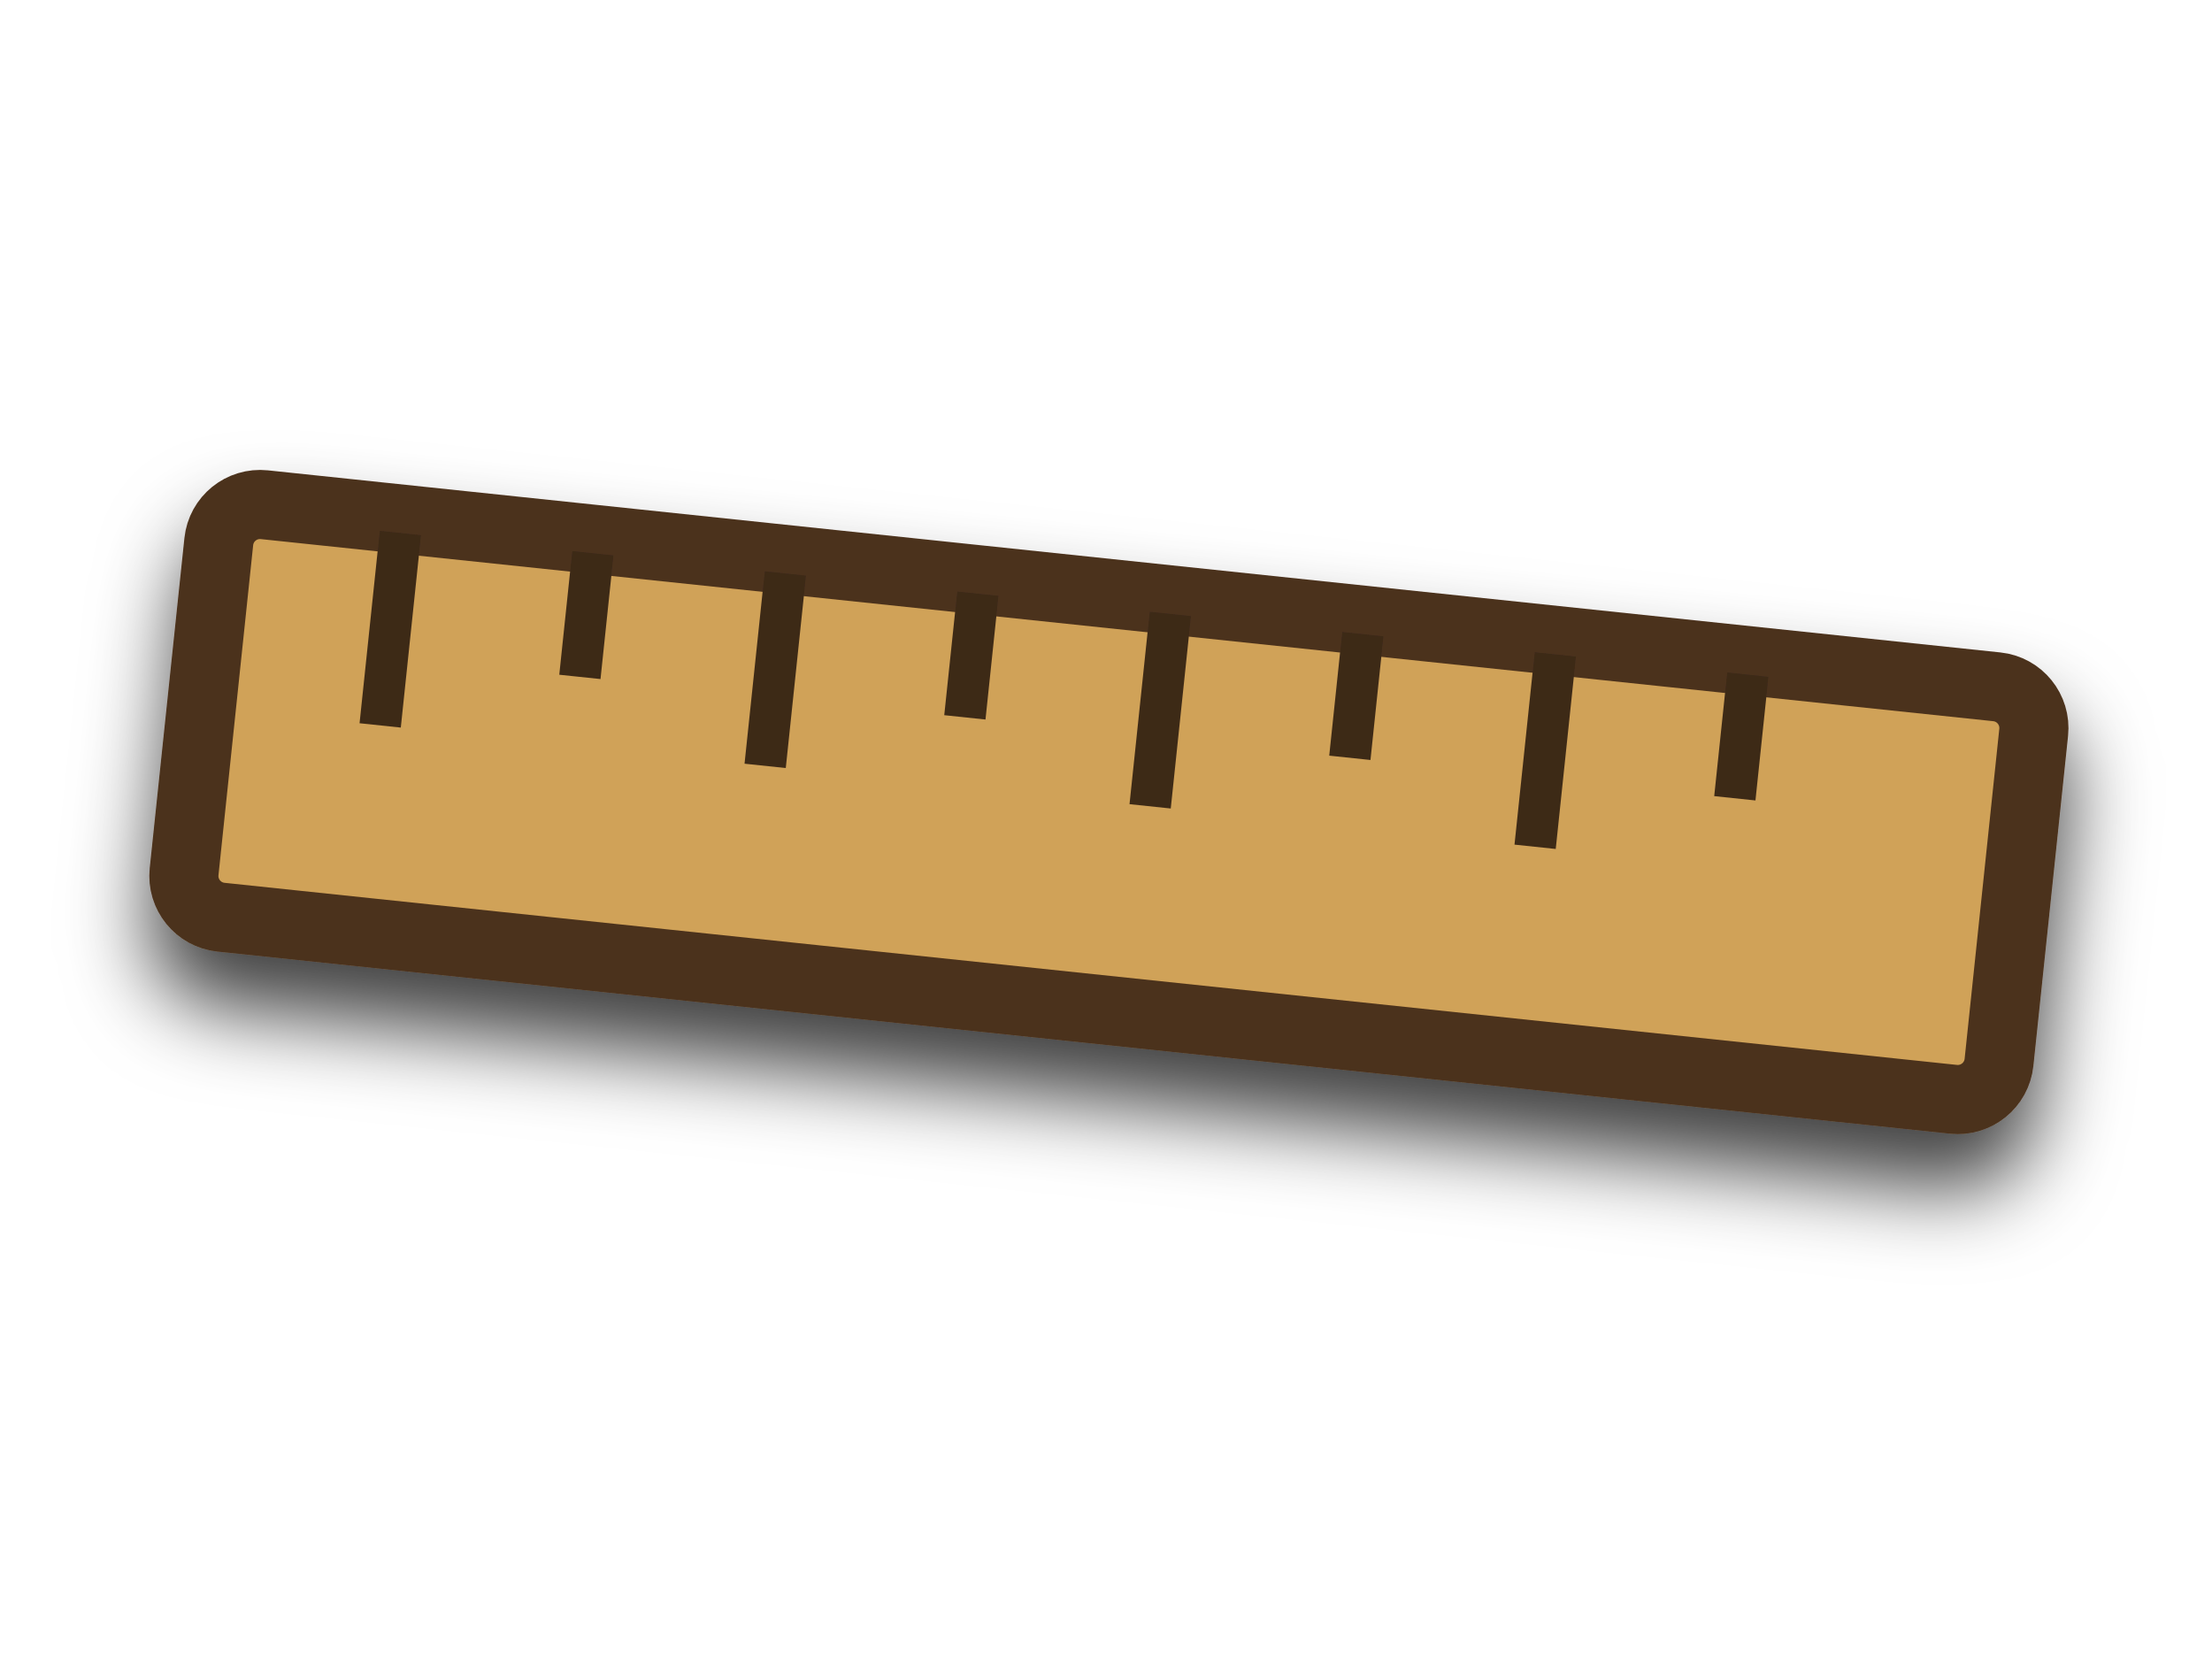
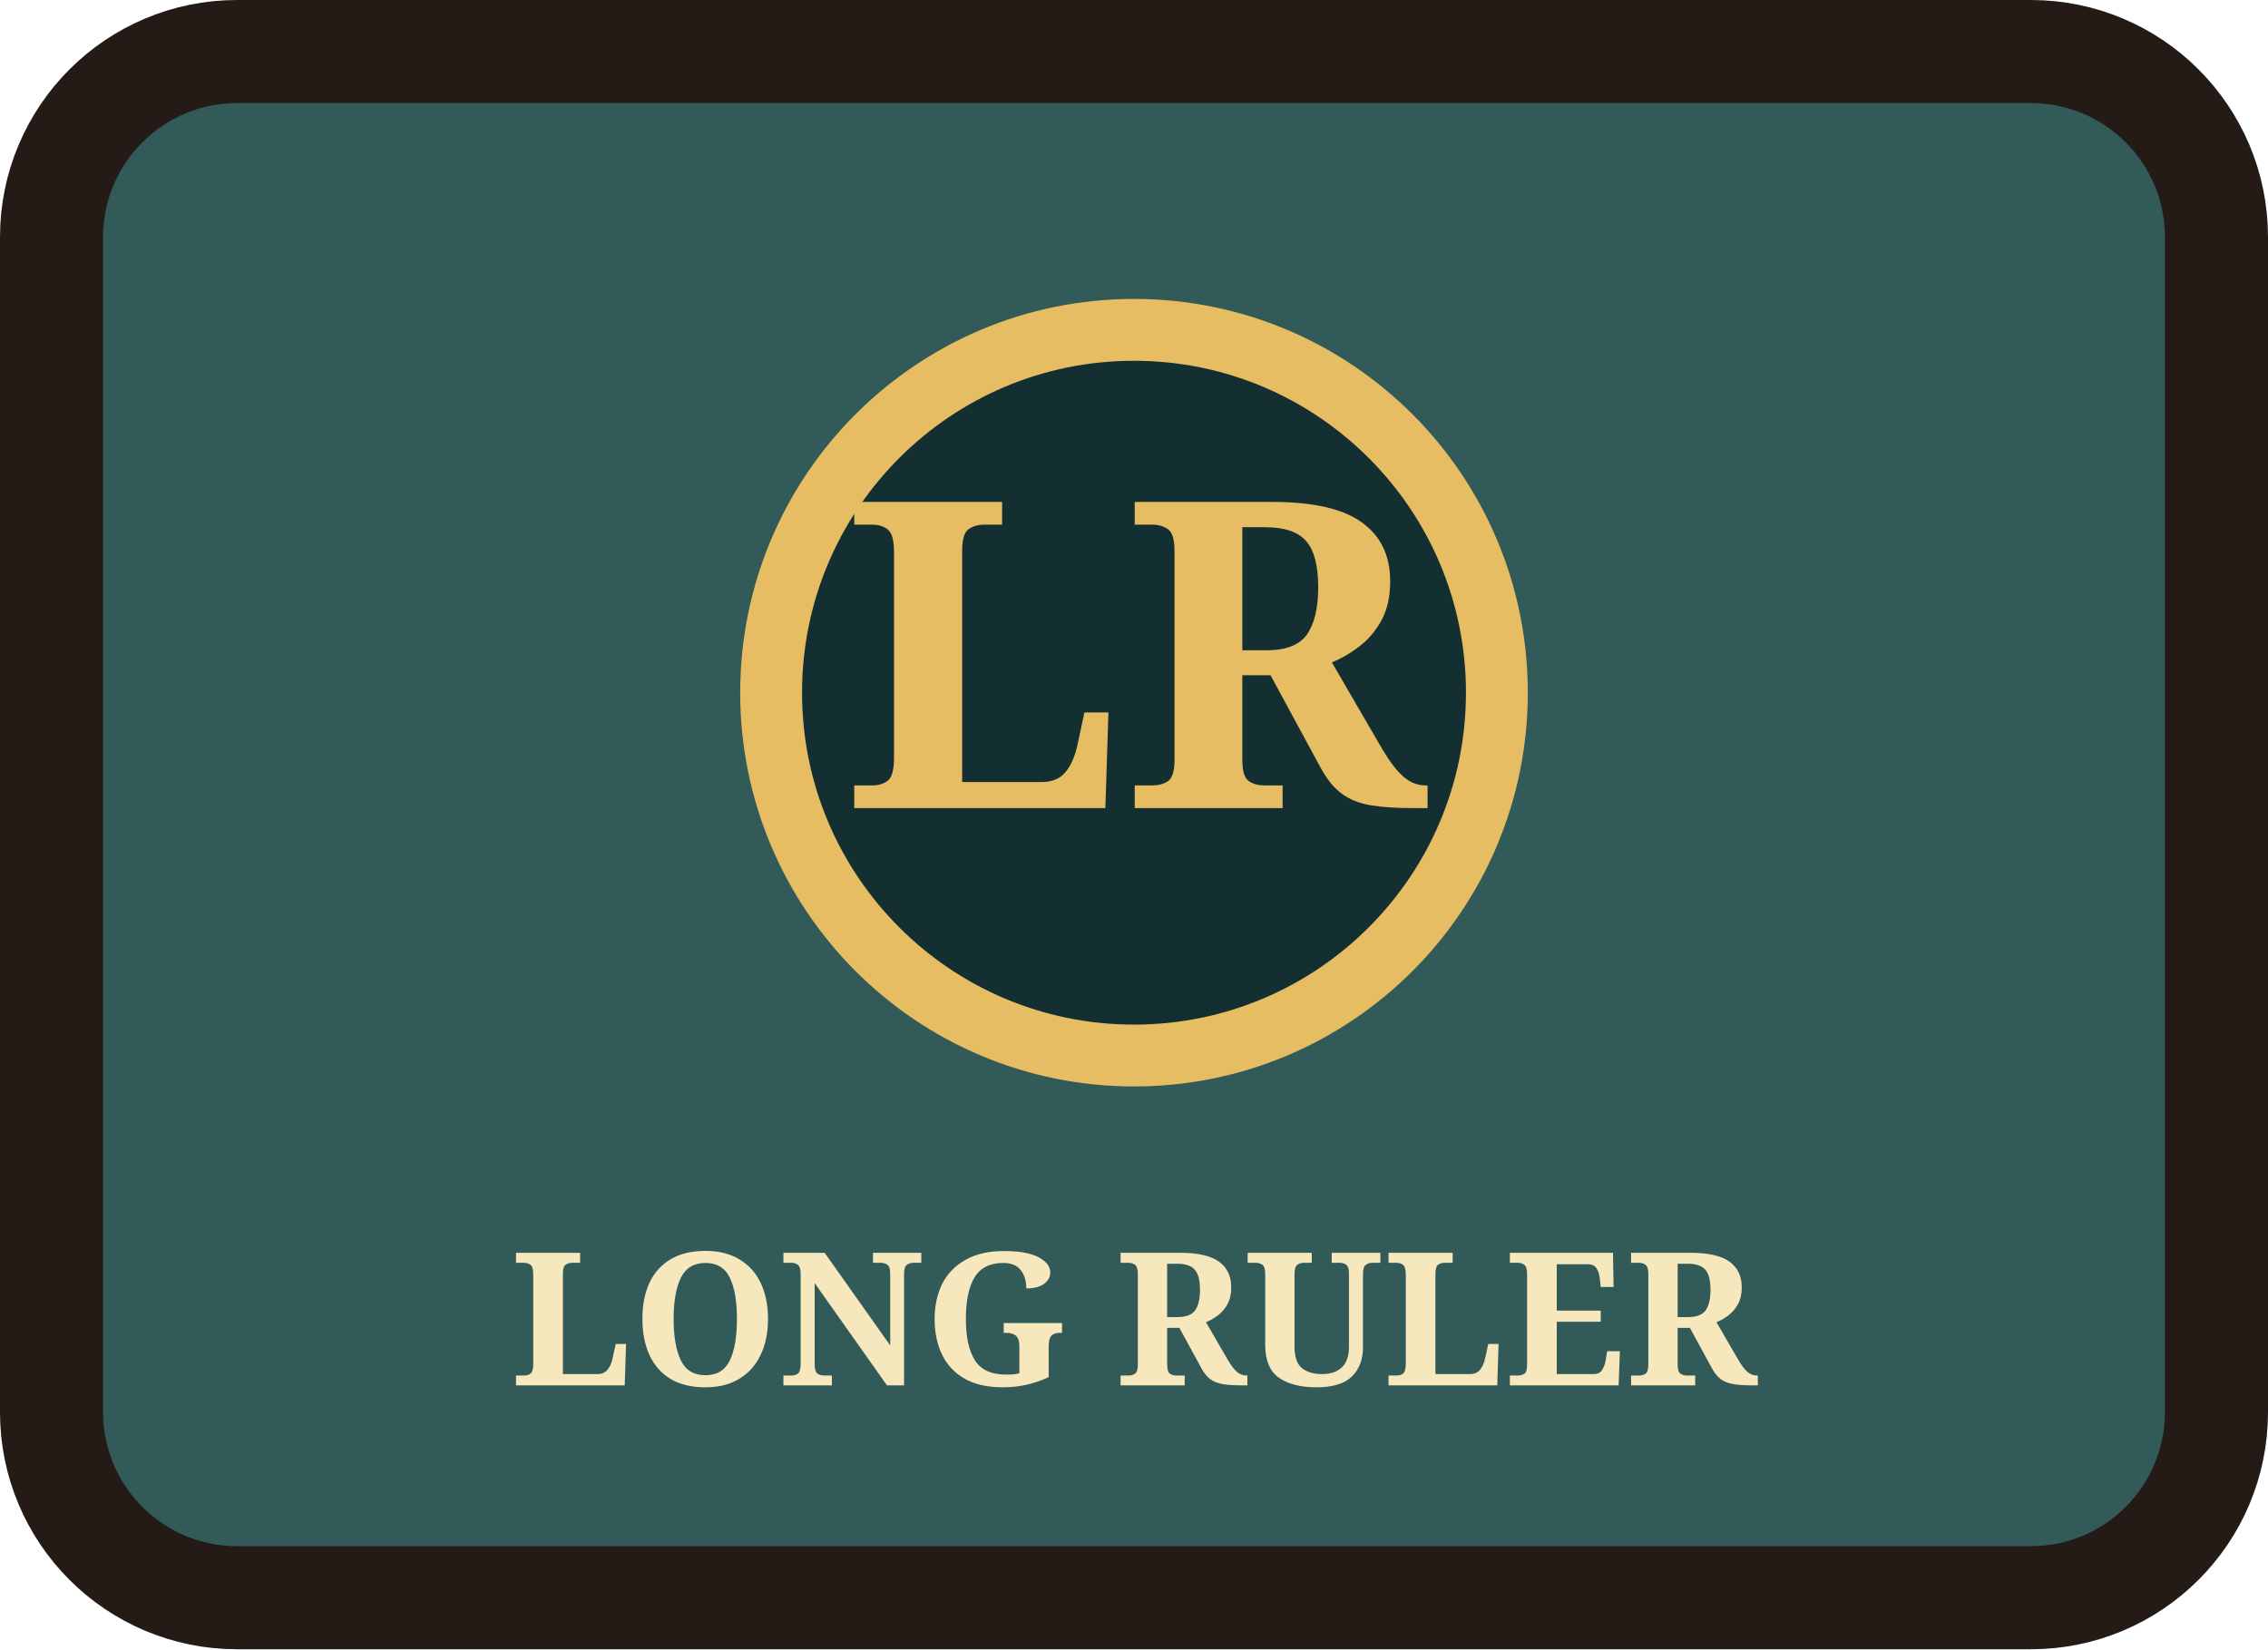
- <svg xmlns="http://www.w3.org/2000/svg" viewBox="0 0 160 120">
-   <defs>
-     <filter id="s" x="-30%" y="-30%" width="160%" height="160%">
-       <feDropShadow dx="0" dy="4" stdDeviation="3" flood-color="#000" flood-opacity=".75" />
-     </filter>
-     <linearGradient id="gold" x1="0" y1="0" x2="1" y2="1">
-       <stop stop-color="#f2d681" />
-       <stop offset=".5" stop-color="#a97431" />
-       <stop offset="1" stop-color="#4e3216" />
-     </linearGradient>
-   </defs>
-   <g filter="url(#s)">
-     <g transform="rotate(6 80 60)">
-       <rect x="14" y="43" width="132" height="30" rx="3" fill="#d0a258" stroke="#4c321c" stroke-width="5" />
-       <path d="M27 44 v14 M41 44 v9 M55 44 v14 M69 44 v9 M83 44 v14 M97 44 v9 M111 44 v14 M125 44 v9" stroke="#3e2a19" stroke-width="3" />
-     </g>
-   </g>
+ <svg xmlns="http://www.w3.org/2000/svg" width="220" height="160" viewBox="0 0 220 160">
+   <rect width="220" height="160" fill="none" />
+   <rect x="5" y="5" width="210" height="150" rx="18" fill="#315a58" stroke="#241b16" stroke-width="10" />
+   <circle cx="110.0" cy="67.2" r="35.2" fill="#142f31" stroke="#e6bd62" stroke-width="6" />
+   <text x="110.0" y="78.4" text-anchor="middle" font-family="Georgia,serif" font-size="41.6" font-weight="700" fill="#e6bd62">LR</text>
+   <text x="110.0" y="134.4" text-anchor="middle" font-family="Georgia,serif" font-size="18.0" font-weight="700" fill="#f6e7bd">LONG RULER</text>
</svg>
